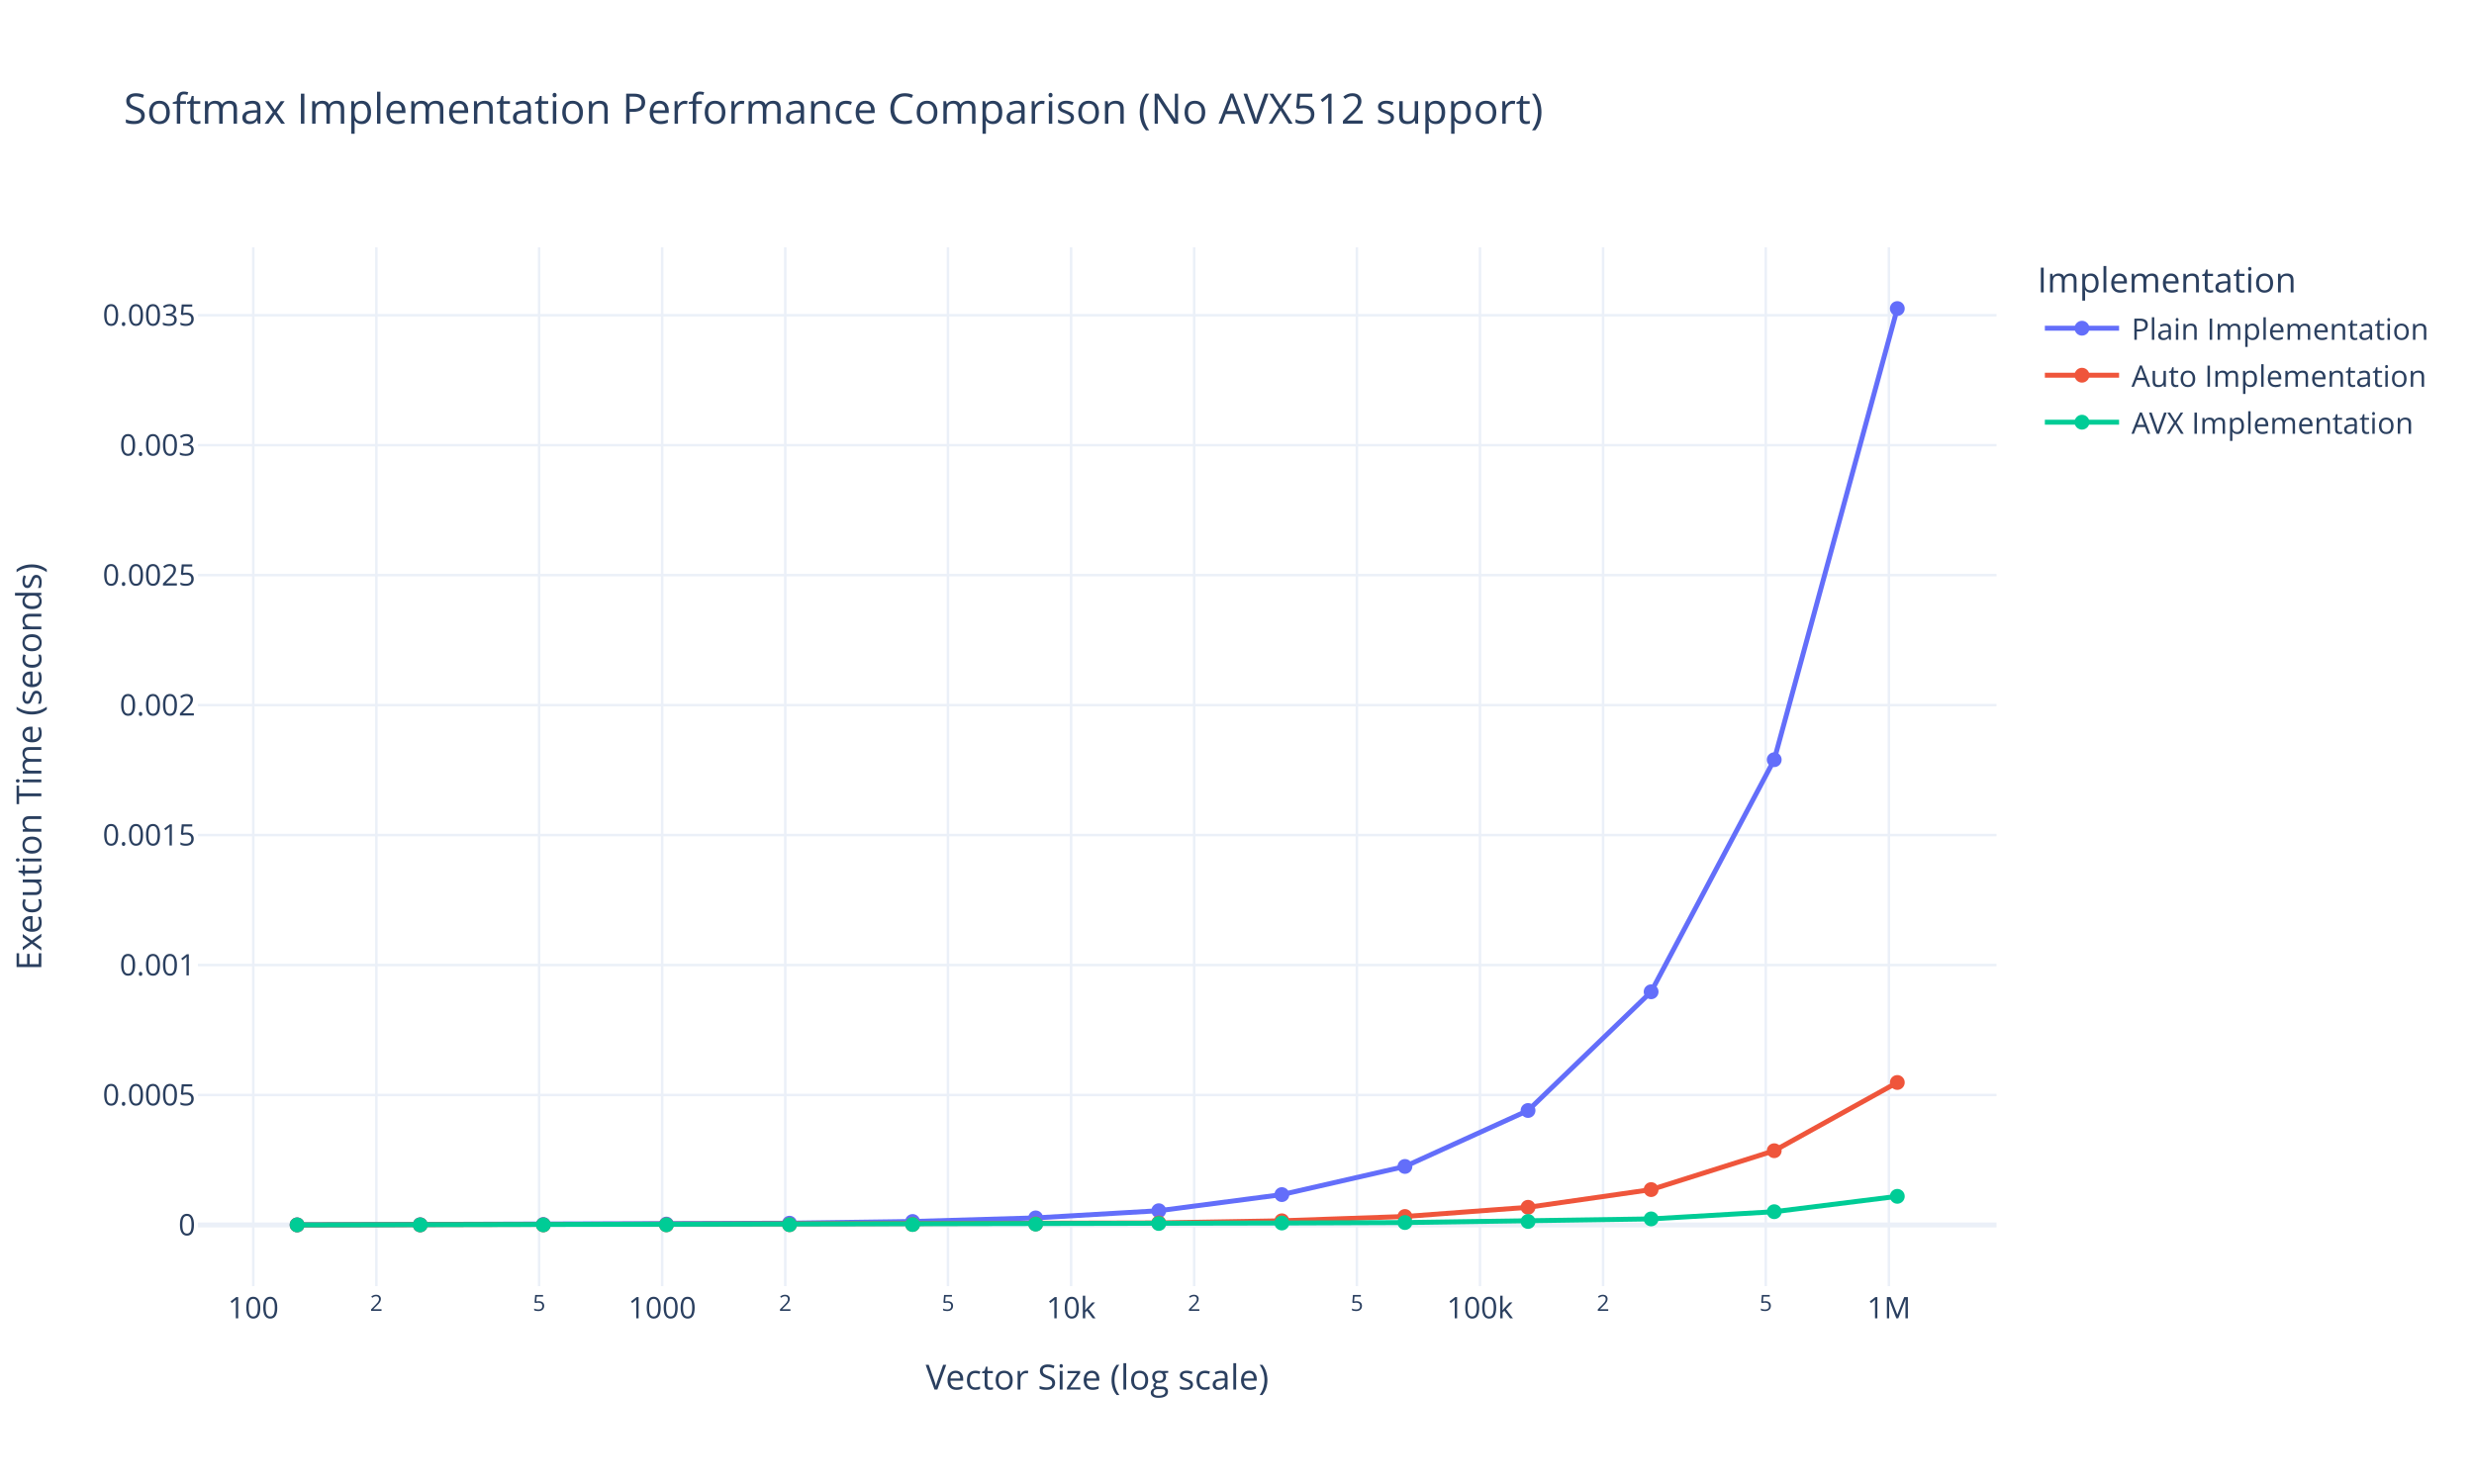
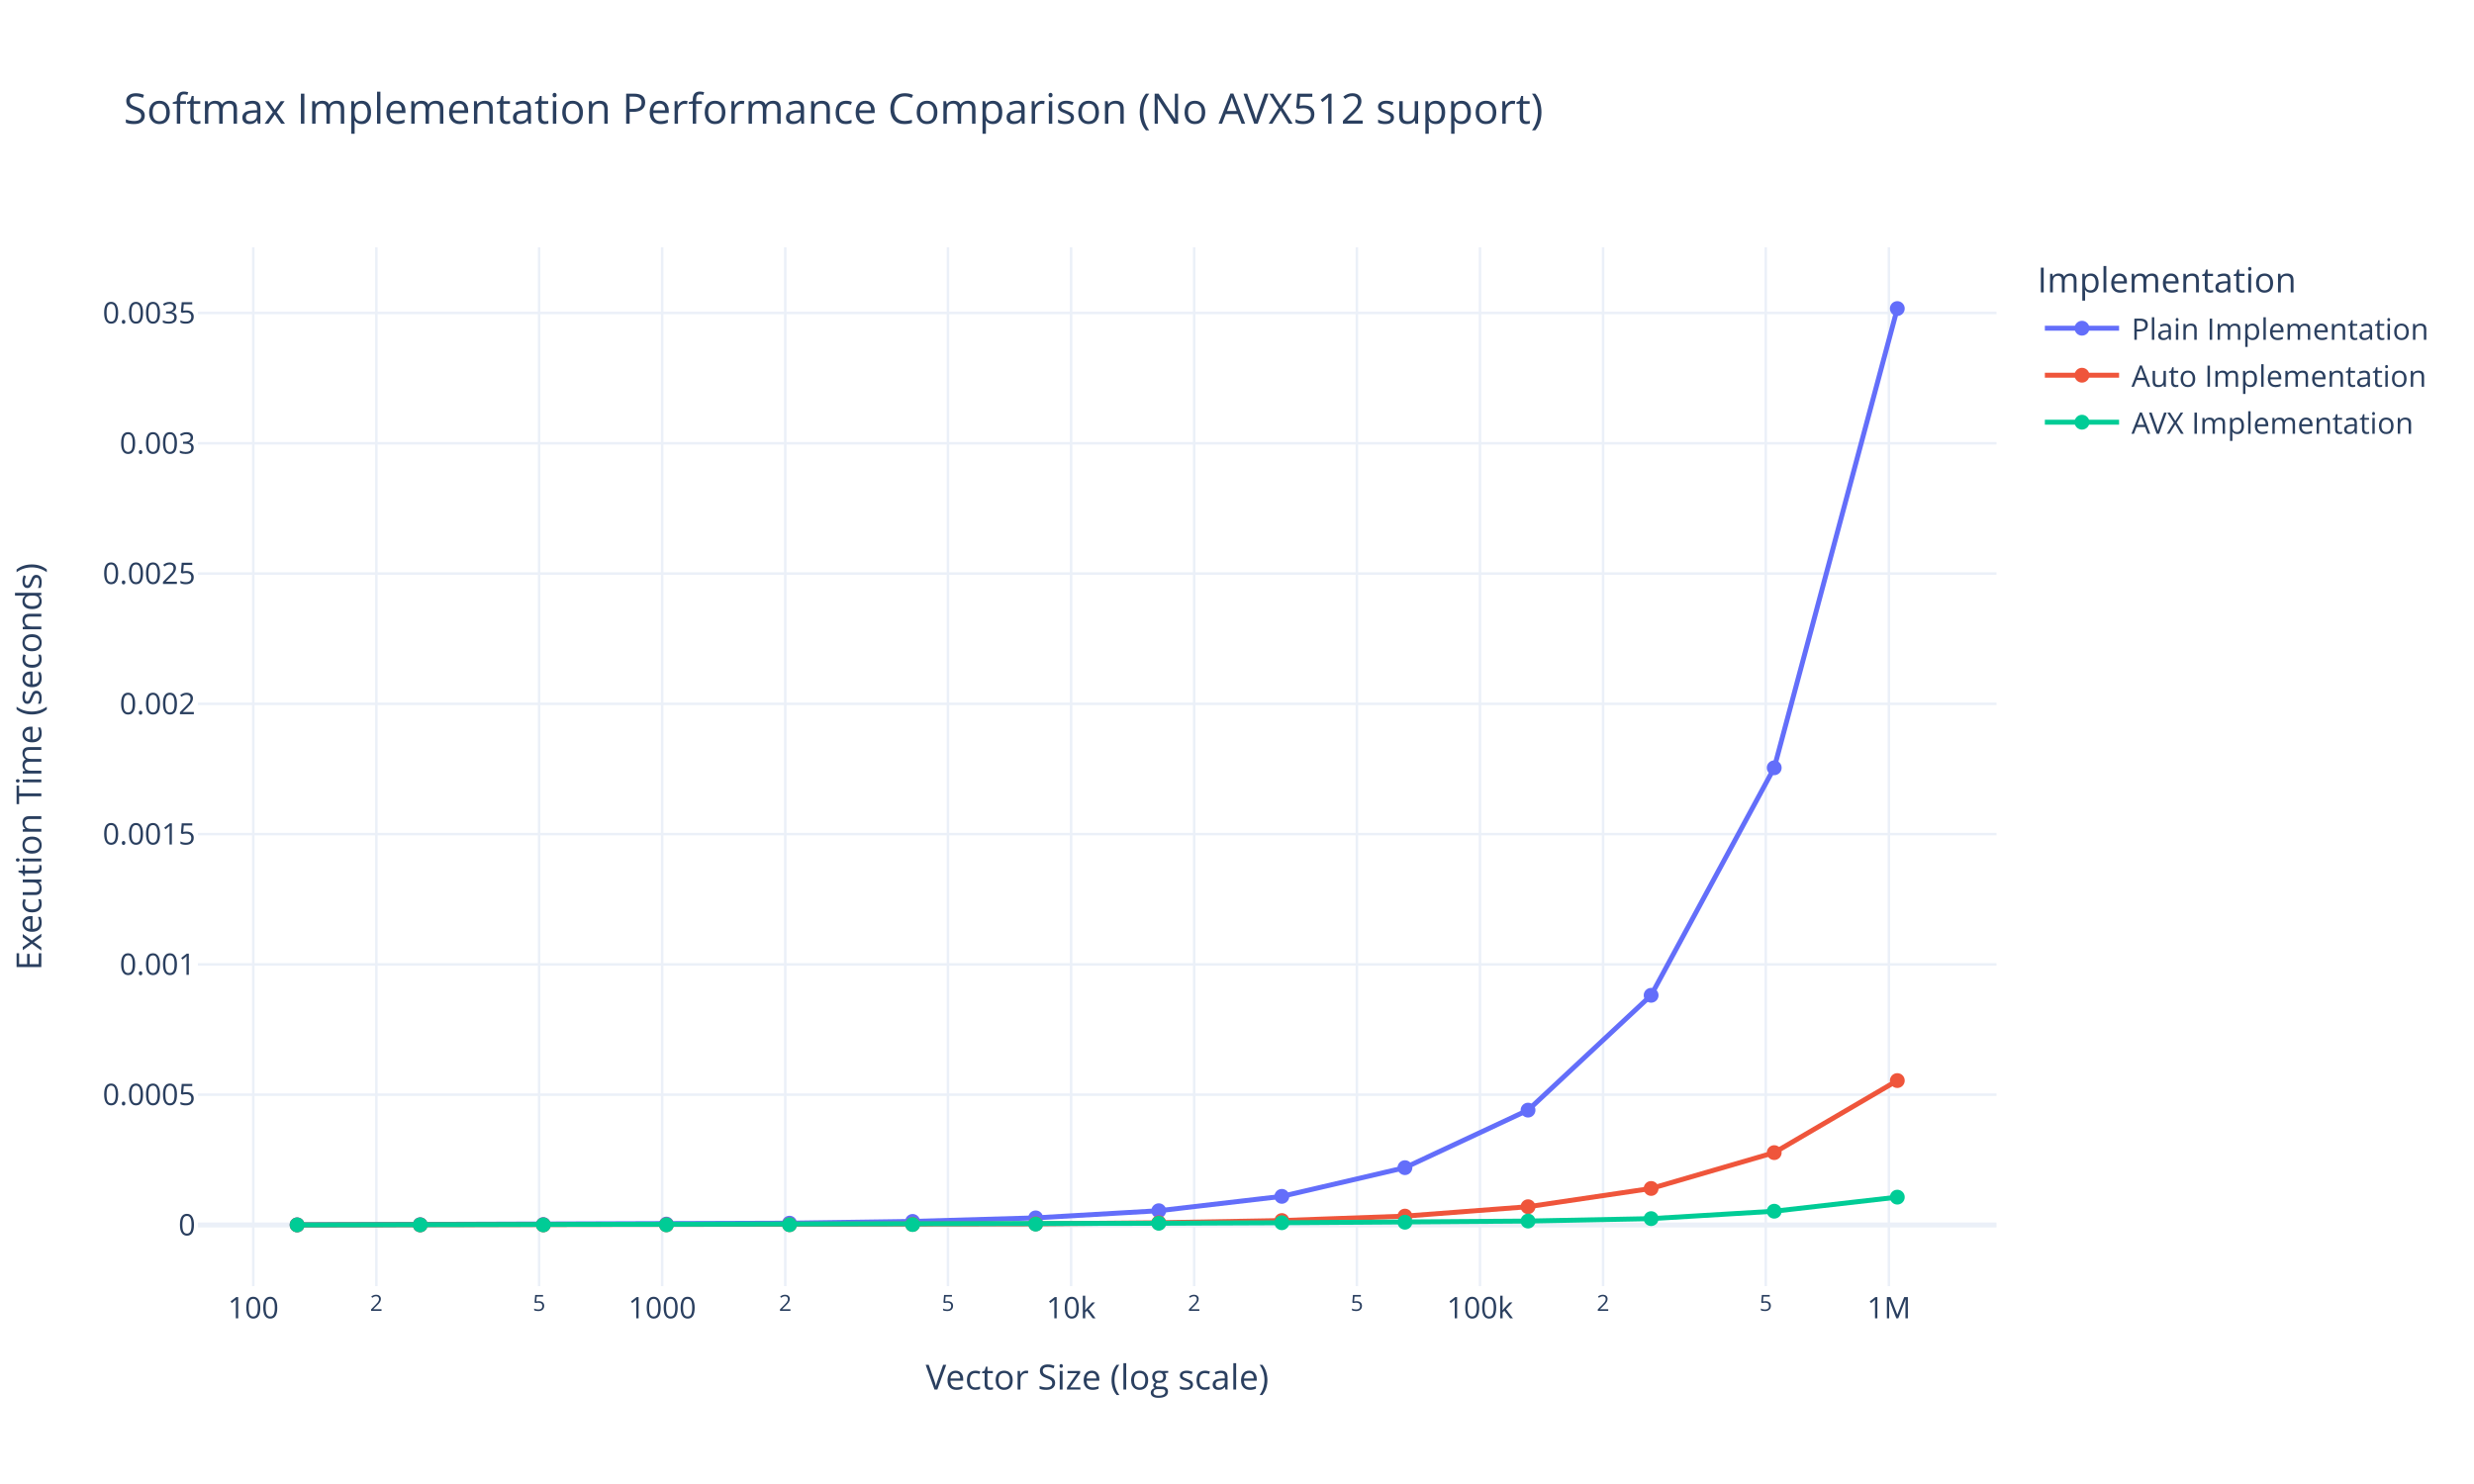
<svg xmlns="http://www.w3.org/2000/svg" class="main-svg" width="1000" height="600" style="" viewBox="0 0 1000 600">
  <rect x="0" y="0" width="1000" height="600" style="fill: rgb(255, 255, 255); fill-opacity: 1;" />
-   <defs id="defs-adaa4b">
+   <defs id="defs-6a3e20">
    <g class="clips">
-       <clipPath id="clipadaa4bxyplot" class="plotclip">
+       <clipPath id="clip6a3e20xyplot" class="plotclip">
        <rect width="727" height="420" />
      </clipPath>
-       <clipPath class="axesclip" id="clipadaa4bx">
+       <clipPath class="axesclip" id="clip6a3e20x">
        <rect x="80" y="0" width="727" height="600" />
      </clipPath>
-       <clipPath class="axesclip" id="clipadaa4by">
+       <clipPath class="axesclip" id="clip6a3e20y">
        <rect x="0" y="100" width="1000" height="420" />
      </clipPath>
-       <clipPath class="axesclip" id="clipadaa4bxy">
+       <clipPath class="axesclip" id="clip6a3e20xy">
        <rect x="80" y="100" width="727" height="420" />
      </clipPath>
    </g>
    <g class="gradients" />
    <g class="patterns" />
  </defs>
  <g class="bglayer" />
  <g class="layer-below">
    <g class="imagelayer" />
    <g class="shapelayer" />
  </g>
  <g class="cartesianlayer">
    <g class="subplot xy">
      <g class="layer-subplot">
        <g class="shapelayer" />
        <g class="imagelayer" />
      </g>
      <g class="gridlayer">
        <g class="x">
          <path class="xgrid crisp" transform="translate(102.38,0)" d="M0,100v420" style="stroke: rgb(235, 240, 248); stroke-opacity: 1; stroke-width: 1px;" />
          <path class="xgrid crisp" transform="translate(152.13,0)" d="M0,100v420" style="stroke: rgb(235, 240, 248); stroke-opacity: 1; stroke-width: 1px;" />
          <path class="xgrid crisp" transform="translate(217.91,0)" d="M0,100v420" style="stroke: rgb(235, 240, 248); stroke-opacity: 1; stroke-width: 1px;" />
          <path class="xgrid crisp" transform="translate(267.66,0)" d="M0,100v420" style="stroke: rgb(235, 240, 248); stroke-opacity: 1; stroke-width: 1px;" />
          <path class="xgrid crisp" transform="translate(317.41,0)" d="M0,100v420" style="stroke: rgb(235, 240, 248); stroke-opacity: 1; stroke-width: 1px;" />
          <path class="xgrid crisp" transform="translate(383.18,0)" d="M0,100v420" style="stroke: rgb(235, 240, 248); stroke-opacity: 1; stroke-width: 1px;" />
          <path class="xgrid crisp" transform="translate(432.94,0)" d="M0,100v420" style="stroke: rgb(235, 240, 248); stroke-opacity: 1; stroke-width: 1px;" />
          <path class="xgrid crisp" transform="translate(482.69,0)" d="M0,100v420" style="stroke: rgb(235, 240, 248); stroke-opacity: 1; stroke-width: 1px;" />
          <path class="xgrid crisp" transform="translate(548.46,0)" d="M0,100v420" style="stroke: rgb(235, 240, 248); stroke-opacity: 1; stroke-width: 1px;" />
          <path class="xgrid crisp" transform="translate(598.22,0)" d="M0,100v420" style="stroke: rgb(235, 240, 248); stroke-opacity: 1; stroke-width: 1px;" />
          <path class="xgrid crisp" transform="translate(647.97,0)" d="M0,100v420" style="stroke: rgb(235, 240, 248); stroke-opacity: 1; stroke-width: 1px;" />
          <path class="xgrid crisp" transform="translate(713.74,0)" d="M0,100v420" style="stroke: rgb(235, 240, 248); stroke-opacity: 1; stroke-width: 1px;" />
          <path class="xgrid crisp" transform="translate(763.5,0)" d="M0,100v420" style="stroke: rgb(235, 240, 248); stroke-opacity: 1; stroke-width: 1px;" />
        </g>
        <g class="y">
-           <path class="ygrid crisp" transform="translate(0,442.72)" d="M80,0h727" style="stroke: rgb(235, 240, 248); stroke-opacity: 1; stroke-width: 1px;" />
-           <path class="ygrid crisp" transform="translate(0,390.17)" d="M80,0h727" style="stroke: rgb(235, 240, 248); stroke-opacity: 1; stroke-width: 1px;" />
-           <path class="ygrid crisp" transform="translate(0,337.63)" d="M80,0h727" style="stroke: rgb(235, 240, 248); stroke-opacity: 1; stroke-width: 1px;" />
-           <path class="ygrid crisp" transform="translate(0,285.08)" d="M80,0h727" style="stroke: rgb(235, 240, 248); stroke-opacity: 1; stroke-width: 1px;" />
-           <path class="ygrid crisp" transform="translate(0,232.54)" d="M80,0h727" style="stroke: rgb(235, 240, 248); stroke-opacity: 1; stroke-width: 1px;" />
-           <path class="ygrid crisp" transform="translate(0,179.99)" d="M80,0h727" style="stroke: rgb(235, 240, 248); stroke-opacity: 1; stroke-width: 1px;" />
-           <path class="ygrid crisp" transform="translate(0,127.45)" d="M80,0h727" style="stroke: rgb(235, 240, 248); stroke-opacity: 1; stroke-width: 1px;" />
+           <path class="ygrid crisp" transform="translate(0,442.59)" d="M80,0h727" style="stroke: rgb(235, 240, 248); stroke-opacity: 1; stroke-width: 1px;" />
+           <path class="ygrid crisp" transform="translate(0,389.92)" d="M80,0h727" style="stroke: rgb(235, 240, 248); stroke-opacity: 1; stroke-width: 1px;" />
+           <path class="ygrid crisp" transform="translate(0,337.24)" d="M80,0h727" style="stroke: rgb(235, 240, 248); stroke-opacity: 1; stroke-width: 1px;" />
+           <path class="ygrid crisp" transform="translate(0,284.57)" d="M80,0h727" style="stroke: rgb(235, 240, 248); stroke-opacity: 1; stroke-width: 1px;" />
+           <path class="ygrid crisp" transform="translate(0,231.89)" d="M80,0h727" style="stroke: rgb(235, 240, 248); stroke-opacity: 1; stroke-width: 1px;" />
+           <path class="ygrid crisp" transform="translate(0,179.22)" d="M80,0h727" style="stroke: rgb(235, 240, 248); stroke-opacity: 1; stroke-width: 1px;" />
+           <path class="ygrid crisp" transform="translate(0,126.54)" d="M80,0h727" style="stroke: rgb(235, 240, 248); stroke-opacity: 1; stroke-width: 1px;" />
        </g>
      </g>
      <g class="zerolinelayer">
-         <path class="yzl zl crisp" transform="translate(0,495.26)" d="M80,0h727" style="stroke: rgb(235, 240, 248); stroke-opacity: 1; stroke-width: 2px;" />
+         <path class="yzl zl crisp" transform="translate(0,495.27)" d="M80,0h727" style="stroke: rgb(235, 240, 248); stroke-opacity: 1; stroke-width: 2px;" />
      </g>
      <path class="xlines-below" />
      <path class="ylines-below" />
      <g class="overlines-below" />
      <g class="xaxislayer-below" />
      <g class="yaxislayer-below" />
      <g class="overaxes-below" />
-       <g class="plot" transform="translate(80,100)" clip-path="url(#clipadaa4bxyplot)">
+       <g class="plot" transform="translate(80,100)" clip-path="url(#clip6a3e20xyplot)">
        <g class="scatterlayer mlayer">
-           <g class="trace scatter tracecc4572" style="stroke-miterlimit: 2; opacity: 1;">
+           <g class="trace scatter trace85ef72" style="stroke-miterlimit: 2; opacity: 1;">
            <g class="fills" />
            <g class="errorbars" />
            <g class="lines">
-               <path class="js-line" d="M40.1,395.21L239.12,394.55L288.87,393.86L338.62,392.41L388.38,389.51L438.13,382.99L487.88,371.61L537.64,348.99L587.39,300.99L637.15,207.16L686.9,24.75" style="vector-effect: non-scaling-stroke; fill: none; stroke: rgb(99, 110, 250); stroke-opacity: 1; stroke-width: 2px; opacity: 1;" />
+               <path class="js-line" d="M40.1,395.2L239.12,394.54L288.87,393.83L338.62,392.4L388.38,389.51L438.13,383.7L487.88,372.1L537.64,348.84L587.39,302.41L637.15,210.43L686.9,24.75" style="vector-effect: non-scaling-stroke; fill: none; stroke: rgb(99, 110, 250); stroke-opacity: 1; stroke-width: 2px; opacity: 1;" />
            </g>
            <g class="points">
-               <path class="point" transform="translate(40.1,395.21)" d="M3,0A3,3 0 1,1 0,-3A3,3 0 0,1 3,0Z" style="opacity: 1; stroke-width: 0px; fill: rgb(99, 110, 250); fill-opacity: 1;" />
-               <path class="point" transform="translate(89.85,395.17)" d="M3,0A3,3 0 1,1 0,-3A3,3 0 0,1 3,0Z" style="opacity: 1; stroke-width: 0px; fill: rgb(99, 110, 250); fill-opacity: 1;" />
-               <path class="point" transform="translate(139.61,395.08)" d="M3,0A3,3 0 1,1 0,-3A3,3 0 0,1 3,0Z" style="opacity: 1; stroke-width: 0px; fill: rgb(99, 110, 250); fill-opacity: 1;" />
+               <path class="point" transform="translate(40.1,395.2)" d="M3,0A3,3 0 1,1 0,-3A3,3 0 0,1 3,0Z" style="opacity: 1; stroke-width: 0px; fill: rgb(99, 110, 250); fill-opacity: 1;" />
+               <path class="point" transform="translate(89.85,395.15)" d="M3,0A3,3 0 1,1 0,-3A3,3 0 0,1 3,0Z" style="opacity: 1; stroke-width: 0px; fill: rgb(99, 110, 250); fill-opacity: 1;" />
+               <path class="point" transform="translate(139.61,395.09)" d="M3,0A3,3 0 1,1 0,-3A3,3 0 0,1 3,0Z" style="opacity: 1; stroke-width: 0px; fill: rgb(99, 110, 250); fill-opacity: 1;" />
              <path class="point" transform="translate(189.36,394.91)" d="M3,0A3,3 0 1,1 0,-3A3,3 0 0,1 3,0Z" style="opacity: 1; stroke-width: 0px; fill: rgb(99, 110, 250); fill-opacity: 1;" />
-               <path class="point" transform="translate(239.12,394.55)" d="M3,0A3,3 0 1,1 0,-3A3,3 0 0,1 3,0Z" style="opacity: 1; stroke-width: 0px; fill: rgb(99, 110, 250); fill-opacity: 1;" />
-               <path class="point" transform="translate(288.87,393.86)" d="M3,0A3,3 0 1,1 0,-3A3,3 0 0,1 3,0Z" style="opacity: 1; stroke-width: 0px; fill: rgb(99, 110, 250); fill-opacity: 1;" />
-               <path class="point" transform="translate(338.62,392.41)" d="M3,0A3,3 0 1,1 0,-3A3,3 0 0,1 3,0Z" style="opacity: 1; stroke-width: 0px; fill: rgb(99, 110, 250); fill-opacity: 1;" />
+               <path class="point" transform="translate(239.12,394.54)" d="M3,0A3,3 0 1,1 0,-3A3,3 0 0,1 3,0Z" style="opacity: 1; stroke-width: 0px; fill: rgb(99, 110, 250); fill-opacity: 1;" />
+               <path class="point" transform="translate(288.87,393.83)" d="M3,0A3,3 0 1,1 0,-3A3,3 0 0,1 3,0Z" style="opacity: 1; stroke-width: 0px; fill: rgb(99, 110, 250); fill-opacity: 1;" />
+               <path class="point" transform="translate(338.62,392.4)" d="M3,0A3,3 0 1,1 0,-3A3,3 0 0,1 3,0Z" style="opacity: 1; stroke-width: 0px; fill: rgb(99, 110, 250); fill-opacity: 1;" />
              <path class="point" transform="translate(388.38,389.51)" d="M3,0A3,3 0 1,1 0,-3A3,3 0 0,1 3,0Z" style="opacity: 1; stroke-width: 0px; fill: rgb(99, 110, 250); fill-opacity: 1;" />
-               <path class="point" transform="translate(438.13,382.99)" d="M3,0A3,3 0 1,1 0,-3A3,3 0 0,1 3,0Z" style="opacity: 1; stroke-width: 0px; fill: rgb(99, 110, 250); fill-opacity: 1;" />
-               <path class="point" transform="translate(487.88,371.61)" d="M3,0A3,3 0 1,1 0,-3A3,3 0 0,1 3,0Z" style="opacity: 1; stroke-width: 0px; fill: rgb(99, 110, 250); fill-opacity: 1;" />
-               <path class="point" transform="translate(537.64,348.99)" d="M3,0A3,3 0 1,1 0,-3A3,3 0 0,1 3,0Z" style="opacity: 1; stroke-width: 0px; fill: rgb(99, 110, 250); fill-opacity: 1;" />
-               <path class="point" transform="translate(587.39,300.99)" d="M3,0A3,3 0 1,1 0,-3A3,3 0 0,1 3,0Z" style="opacity: 1; stroke-width: 0px; fill: rgb(99, 110, 250); fill-opacity: 1;" />
-               <path class="point" transform="translate(637.15,207.16)" d="M3,0A3,3 0 1,1 0,-3A3,3 0 0,1 3,0Z" style="opacity: 1; stroke-width: 0px; fill: rgb(99, 110, 250); fill-opacity: 1;" />
+               <path class="point" transform="translate(438.13,383.7)" d="M3,0A3,3 0 1,1 0,-3A3,3 0 0,1 3,0Z" style="opacity: 1; stroke-width: 0px; fill: rgb(99, 110, 250); fill-opacity: 1;" />
+               <path class="point" transform="translate(487.88,372.1)" d="M3,0A3,3 0 1,1 0,-3A3,3 0 0,1 3,0Z" style="opacity: 1; stroke-width: 0px; fill: rgb(99, 110, 250); fill-opacity: 1;" />
+               <path class="point" transform="translate(537.64,348.84)" d="M3,0A3,3 0 1,1 0,-3A3,3 0 0,1 3,0Z" style="opacity: 1; stroke-width: 0px; fill: rgb(99, 110, 250); fill-opacity: 1;" />
+               <path class="point" transform="translate(587.39,302.41)" d="M3,0A3,3 0 1,1 0,-3A3,3 0 0,1 3,0Z" style="opacity: 1; stroke-width: 0px; fill: rgb(99, 110, 250); fill-opacity: 1;" />
+               <path class="point" transform="translate(637.15,210.43)" d="M3,0A3,3 0 1,1 0,-3A3,3 0 0,1 3,0Z" style="opacity: 1; stroke-width: 0px; fill: rgb(99, 110, 250); fill-opacity: 1;" />
              <path class="point" transform="translate(686.9,24.75)" d="M3,0A3,3 0 1,1 0,-3A3,3 0 0,1 3,0Z" style="opacity: 1; stroke-width: 0px; fill: rgb(99, 110, 250); fill-opacity: 1;" />
            </g>
            <g class="text" />
          </g>
-           <g class="trace scatter trace8e1189" style="stroke-miterlimit: 2; opacity: 1;">
+           <g class="trace scatter trace08c585" style="stroke-miterlimit: 2; opacity: 1;">
            <g class="fills" />
            <g class="errorbars" />
            <g class="lines">
-               <path class="js-line" d="M40.1,395.25L388.38,394.44L438.13,393.58L487.88,391.84L537.64,388.12L587.39,380.97L637.15,365.25L686.9,337.66" style="vector-effect: non-scaling-stroke; fill: none; stroke: rgb(239, 85, 59); stroke-opacity: 1; stroke-width: 2px; opacity: 1;" />
+               <path class="js-line" d="M40.1,395.25L338.62,394.82L388.38,394.37L438.13,393.48L487.88,391.69L537.64,387.89L587.39,380.51L637.15,366.02L686.9,336.89" style="vector-effect: non-scaling-stroke; fill: none; stroke: rgb(239, 85, 59); stroke-opacity: 1; stroke-width: 2px; opacity: 1;" />
            </g>
            <g class="points">
              <path class="point" transform="translate(40.1,395.25)" d="M3,0A3,3 0 1,1 0,-3A3,3 0 0,1 3,0Z" style="opacity: 1; stroke-width: 0px; fill: rgb(239, 85, 59); fill-opacity: 1;" />
              <path class="point" transform="translate(89.85,395.24)" d="M3,0A3,3 0 1,1 0,-3A3,3 0 0,1 3,0Z" style="opacity: 1; stroke-width: 0px; fill: rgb(239, 85, 59); fill-opacity: 1;" />
              <path class="point" transform="translate(139.61,395.23)" d="M3,0A3,3 0 1,1 0,-3A3,3 0 0,1 3,0Z" style="opacity: 1; stroke-width: 0px; fill: rgb(239, 85, 59); fill-opacity: 1;" />
              <path class="point" transform="translate(189.36,395.2)" d="M3,0A3,3 0 1,1 0,-3A3,3 0 0,1 3,0Z" style="opacity: 1; stroke-width: 0px; fill: rgb(239, 85, 59); fill-opacity: 1;" />
              <path class="point" transform="translate(239.12,395.15)" d="M3,0A3,3 0 1,1 0,-3A3,3 0 0,1 3,0Z" style="opacity: 1; stroke-width: 0px; fill: rgb(239, 85, 59); fill-opacity: 1;" />
-               <path class="point" transform="translate(288.87,395.05)" d="M3,0A3,3 0 1,1 0,-3A3,3 0 0,1 3,0Z" style="opacity: 1; stroke-width: 0px; fill: rgb(239, 85, 59); fill-opacity: 1;" />
-               <path class="point" transform="translate(338.62,394.84)" d="M3,0A3,3 0 1,1 0,-3A3,3 0 0,1 3,0Z" style="opacity: 1; stroke-width: 0px; fill: rgb(239, 85, 59); fill-opacity: 1;" />
-               <path class="point" transform="translate(388.38,394.44)" d="M3,0A3,3 0 1,1 0,-3A3,3 0 0,1 3,0Z" style="opacity: 1; stroke-width: 0px; fill: rgb(239, 85, 59); fill-opacity: 1;" />
-               <path class="point" transform="translate(438.13,393.58)" d="M3,0A3,3 0 1,1 0,-3A3,3 0 0,1 3,0Z" style="opacity: 1; stroke-width: 0px; fill: rgb(239, 85, 59); fill-opacity: 1;" />
-               <path class="point" transform="translate(487.88,391.84)" d="M3,0A3,3 0 1,1 0,-3A3,3 0 0,1 3,0Z" style="opacity: 1; stroke-width: 0px; fill: rgb(239, 85, 59); fill-opacity: 1;" />
-               <path class="point" transform="translate(537.64,388.12)" d="M3,0A3,3 0 1,1 0,-3A3,3 0 0,1 3,0Z" style="opacity: 1; stroke-width: 0px; fill: rgb(239, 85, 59); fill-opacity: 1;" />
-               <path class="point" transform="translate(587.39,380.97)" d="M3,0A3,3 0 1,1 0,-3A3,3 0 0,1 3,0Z" style="opacity: 1; stroke-width: 0px; fill: rgb(239, 85, 59); fill-opacity: 1;" />
-               <path class="point" transform="translate(637.15,365.25)" d="M3,0A3,3 0 1,1 0,-3A3,3 0 0,1 3,0Z" style="opacity: 1; stroke-width: 0px; fill: rgb(239, 85, 59); fill-opacity: 1;" />
-               <path class="point" transform="translate(686.9,337.66)" d="M3,0A3,3 0 1,1 0,-3A3,3 0 0,1 3,0Z" style="opacity: 1; stroke-width: 0px; fill: rgb(239, 85, 59); fill-opacity: 1;" />
+               <path class="point" transform="translate(288.87,395.04)" d="M3,0A3,3 0 1,1 0,-3A3,3 0 0,1 3,0Z" style="opacity: 1; stroke-width: 0px; fill: rgb(239, 85, 59); fill-opacity: 1;" />
+               <path class="point" transform="translate(338.62,394.82)" d="M3,0A3,3 0 1,1 0,-3A3,3 0 0,1 3,0Z" style="opacity: 1; stroke-width: 0px; fill: rgb(239, 85, 59); fill-opacity: 1;" />
+               <path class="point" transform="translate(388.38,394.37)" d="M3,0A3,3 0 1,1 0,-3A3,3 0 0,1 3,0Z" style="opacity: 1; stroke-width: 0px; fill: rgb(239, 85, 59); fill-opacity: 1;" />
+               <path class="point" transform="translate(438.13,393.48)" d="M3,0A3,3 0 1,1 0,-3A3,3 0 0,1 3,0Z" style="opacity: 1; stroke-width: 0px; fill: rgb(239, 85, 59); fill-opacity: 1;" />
+               <path class="point" transform="translate(487.88,391.69)" d="M3,0A3,3 0 1,1 0,-3A3,3 0 0,1 3,0Z" style="opacity: 1; stroke-width: 0px; fill: rgb(239, 85, 59); fill-opacity: 1;" />
+               <path class="point" transform="translate(537.64,387.89)" d="M3,0A3,3 0 1,1 0,-3A3,3 0 0,1 3,0Z" style="opacity: 1; stroke-width: 0px; fill: rgb(239, 85, 59); fill-opacity: 1;" />
+               <path class="point" transform="translate(587.39,380.51)" d="M3,0A3,3 0 1,1 0,-3A3,3 0 0,1 3,0Z" style="opacity: 1; stroke-width: 0px; fill: rgb(239, 85, 59); fill-opacity: 1;" />
+               <path class="point" transform="translate(637.15,366.02)" d="M3,0A3,3 0 1,1 0,-3A3,3 0 0,1 3,0Z" style="opacity: 1; stroke-width: 0px; fill: rgb(239, 85, 59); fill-opacity: 1;" />
+               <path class="point" transform="translate(686.9,336.89)" d="M3,0A3,3 0 1,1 0,-3A3,3 0 0,1 3,0Z" style="opacity: 1; stroke-width: 0px; fill: rgb(239, 85, 59); fill-opacity: 1;" />
            </g>
            <g class="text" />
          </g>
-           <g class="trace scatter tracee5dfed" style="stroke-miterlimit: 2; opacity: 1;">
+           <g class="trace scatter trace45fcbb" style="stroke-miterlimit: 2; opacity: 1;">
            <g class="fills" />
            <g class="errorbars" />
            <g class="lines">
-               <path class="js-line" d="M40.1,395.25L438.13,394.48L487.88,394.29L587.39,392.82L637.15,389.91L686.9,383.69" style="vector-effect: non-scaling-stroke; fill: none; stroke: rgb(0, 204, 150); stroke-opacity: 1; stroke-width: 2px; opacity: 1;" />
+               <path class="js-line" d="M40.1,395.25L388.38,394.58L438.13,394.37L537.64,393.69L587.39,392.71L637.15,389.71L686.9,384.02" style="vector-effect: non-scaling-stroke; fill: none; stroke: rgb(0, 204, 150); stroke-opacity: 1; stroke-width: 2px; opacity: 1;" />
            </g>
            <g class="points">
              <path class="point" transform="translate(40.1,395.25)" d="M3,0A3,3 0 1,1 0,-3A3,3 0 0,1 3,0Z" style="opacity: 1; stroke-width: 0px; fill: rgb(0, 204, 150); fill-opacity: 1;" />
              <path class="point" transform="translate(89.85,395.24)" d="M3,0A3,3 0 1,1 0,-3A3,3 0 0,1 3,0Z" style="opacity: 1; stroke-width: 0px; fill: rgb(0, 204, 150); fill-opacity: 1;" />
-               <path class="point" transform="translate(139.61,395.23)" d="M3,0A3,3 0 1,1 0,-3A3,3 0 0,1 3,0Z" style="opacity: 1; stroke-width: 0px; fill: rgb(0, 204, 150); fill-opacity: 1;" />
-               <path class="point" transform="translate(189.36,395.21)" d="M3,0A3,3 0 1,1 0,-3A3,3 0 0,1 3,0Z" style="opacity: 1; stroke-width: 0px; fill: rgb(0, 204, 150); fill-opacity: 1;" />
-               <path class="point" transform="translate(239.12,395.17)" d="M3,0A3,3 0 1,1 0,-3A3,3 0 0,1 3,0Z" style="opacity: 1; stroke-width: 0px; fill: rgb(0, 204, 150); fill-opacity: 1;" />
-               <path class="point" transform="translate(288.87,395.09)" d="M3,0A3,3 0 1,1 0,-3A3,3 0 0,1 3,0Z" style="opacity: 1; stroke-width: 0px; fill: rgb(0, 204, 150); fill-opacity: 1;" />
+               <path class="point" transform="translate(139.61,395.24)" d="M3,0A3,3 0 1,1 0,-3A3,3 0 0,1 3,0Z" style="opacity: 1; stroke-width: 0px; fill: rgb(0, 204, 150); fill-opacity: 1;" />
+               <path class="point" transform="translate(189.36,395.22)" d="M3,0A3,3 0 1,1 0,-3A3,3 0 0,1 3,0Z" style="opacity: 1; stroke-width: 0px; fill: rgb(0, 204, 150); fill-opacity: 1;" />
+               <path class="point" transform="translate(239.12,395.18)" d="M3,0A3,3 0 1,1 0,-3A3,3 0 0,1 3,0Z" style="opacity: 1; stroke-width: 0px; fill: rgb(0, 204, 150); fill-opacity: 1;" />
+               <path class="point" transform="translate(288.87,395.1)" d="M3,0A3,3 0 1,1 0,-3A3,3 0 0,1 3,0Z" style="opacity: 1; stroke-width: 0px; fill: rgb(0, 204, 150); fill-opacity: 1;" />
              <path class="point" transform="translate(338.62,394.93)" d="M3,0A3,3 0 1,1 0,-3A3,3 0 0,1 3,0Z" style="opacity: 1; stroke-width: 0px; fill: rgb(0, 204, 150); fill-opacity: 1;" />
-               <path class="point" transform="translate(388.38,394.67)" d="M3,0A3,3 0 1,1 0,-3A3,3 0 0,1 3,0Z" style="opacity: 1; stroke-width: 0px; fill: rgb(0, 204, 150); fill-opacity: 1;" />
-               <path class="point" transform="translate(438.13,394.48)" d="M3,0A3,3 0 1,1 0,-3A3,3 0 0,1 3,0Z" style="opacity: 1; stroke-width: 0px; fill: rgb(0, 204, 150); fill-opacity: 1;" />
-               <path class="point" transform="translate(487.88,394.29)" d="M3,0A3,3 0 1,1 0,-3A3,3 0 0,1 3,0Z" style="opacity: 1; stroke-width: 0px; fill: rgb(0, 204, 150); fill-opacity: 1;" />
-               <path class="point" transform="translate(537.64,393.86)" d="M3,0A3,3 0 1,1 0,-3A3,3 0 0,1 3,0Z" style="opacity: 1; stroke-width: 0px; fill: rgb(0, 204, 150); fill-opacity: 1;" />
-               <path class="point" transform="translate(587.39,392.82)" d="M3,0A3,3 0 1,1 0,-3A3,3 0 0,1 3,0Z" style="opacity: 1; stroke-width: 0px; fill: rgb(0, 204, 150); fill-opacity: 1;" />
-               <path class="point" transform="translate(637.15,389.91)" d="M3,0A3,3 0 1,1 0,-3A3,3 0 0,1 3,0Z" style="opacity: 1; stroke-width: 0px; fill: rgb(0, 204, 150); fill-opacity: 1;" />
-               <path class="point" transform="translate(686.9,383.69)" d="M3,0A3,3 0 1,1 0,-3A3,3 0 0,1 3,0Z" style="opacity: 1; stroke-width: 0px; fill: rgb(0, 204, 150); fill-opacity: 1;" />
+               <path class="point" transform="translate(388.38,394.58)" d="M3,0A3,3 0 1,1 0,-3A3,3 0 0,1 3,0Z" style="opacity: 1; stroke-width: 0px; fill: rgb(0, 204, 150); fill-opacity: 1;" />
+               <path class="point" transform="translate(438.13,394.37)" d="M3,0A3,3 0 1,1 0,-3A3,3 0 0,1 3,0Z" style="opacity: 1; stroke-width: 0px; fill: rgb(0, 204, 150); fill-opacity: 1;" />
+               <path class="point" transform="translate(487.88,394.16)" d="M3,0A3,3 0 1,1 0,-3A3,3 0 0,1 3,0Z" style="opacity: 1; stroke-width: 0px; fill: rgb(0, 204, 150); fill-opacity: 1;" />
+               <path class="point" transform="translate(537.64,393.69)" d="M3,0A3,3 0 1,1 0,-3A3,3 0 0,1 3,0Z" style="opacity: 1; stroke-width: 0px; fill: rgb(0, 204, 150); fill-opacity: 1;" />
+               <path class="point" transform="translate(587.39,392.71)" d="M3,0A3,3 0 1,1 0,-3A3,3 0 0,1 3,0Z" style="opacity: 1; stroke-width: 0px; fill: rgb(0, 204, 150); fill-opacity: 1;" />
+               <path class="point" transform="translate(637.15,389.71)" d="M3,0A3,3 0 1,1 0,-3A3,3 0 0,1 3,0Z" style="opacity: 1; stroke-width: 0px; fill: rgb(0, 204, 150); fill-opacity: 1;" />
+               <path class="point" transform="translate(686.9,384.02)" d="M3,0A3,3 0 1,1 0,-3A3,3 0 0,1 3,0Z" style="opacity: 1; stroke-width: 0px; fill: rgb(0, 204, 150); fill-opacity: 1;" />
            </g>
            <g class="text" />
          </g>
        </g>
      </g>
      <g class="overplot" />
      <path class="xlines-above crisp" d="M0,0" style="fill: none;" />
      <path class="ylines-above crisp" d="M0,0" style="fill: none;" />
      <g class="overlines-above" />
      <g class="xaxislayer-above">
        <g class="xtick">
          <text text-anchor="middle" x="0" y="533" transform="translate(102.38,0)" style="font-family: 'Open Sans', verdana, arial, sans-serif; font-size: 12px; fill: rgb(42, 63, 95); fill-opacity: 1; white-space: pre; opacity: 1;">100</text>
        </g>
        <g class="xtick">
          <text text-anchor="middle" x="0" y="530" style="font-family: 'Open Sans', verdana, arial, sans-serif; font-size: 9px; fill: rgb(42, 63, 95); fill-opacity: 1; white-space: pre; opacity: 1;" transform="translate(152.13,0)">2</text>
        </g>
        <g class="xtick">
          <text text-anchor="middle" x="0" y="530" style="font-family: 'Open Sans', verdana, arial, sans-serif; font-size: 9px; fill: rgb(42, 63, 95); fill-opacity: 1; white-space: pre; opacity: 1;" transform="translate(217.91,0)">5</text>
        </g>
        <g class="xtick">
          <text text-anchor="middle" x="0" y="533" style="font-family: 'Open Sans', verdana, arial, sans-serif; font-size: 12px; fill: rgb(42, 63, 95); fill-opacity: 1; white-space: pre; opacity: 1;" transform="translate(267.66,0)">1000</text>
        </g>
        <g class="xtick">
          <text text-anchor="middle" x="0" y="530" style="font-family: 'Open Sans', verdana, arial, sans-serif; font-size: 9px; fill: rgb(42, 63, 95); fill-opacity: 1; white-space: pre; opacity: 1;" transform="translate(317.41,0)">2</text>
        </g>
        <g class="xtick">
          <text text-anchor="middle" x="0" y="530" style="font-family: 'Open Sans', verdana, arial, sans-serif; font-size: 9px; fill: rgb(42, 63, 95); fill-opacity: 1; white-space: pre; opacity: 1;" transform="translate(383.18,0)">5</text>
        </g>
        <g class="xtick">
          <text text-anchor="middle" x="0" y="533" style="font-family: 'Open Sans', verdana, arial, sans-serif; font-size: 12px; fill: rgb(42, 63, 95); fill-opacity: 1; white-space: pre; opacity: 1;" transform="translate(432.94,0)">10k</text>
        </g>
        <g class="xtick">
          <text text-anchor="middle" x="0" y="530" style="font-family: 'Open Sans', verdana, arial, sans-serif; font-size: 9px; fill: rgb(42, 63, 95); fill-opacity: 1; white-space: pre; opacity: 1;" transform="translate(482.69,0)">2</text>
        </g>
        <g class="xtick">
          <text text-anchor="middle" x="0" y="530" style="font-family: 'Open Sans', verdana, arial, sans-serif; font-size: 9px; fill: rgb(42, 63, 95); fill-opacity: 1; white-space: pre; opacity: 1;" transform="translate(548.46,0)">5</text>
        </g>
        <g class="xtick">
          <text text-anchor="middle" x="0" y="533" style="font-family: 'Open Sans', verdana, arial, sans-serif; font-size: 12px; fill: rgb(42, 63, 95); fill-opacity: 1; white-space: pre; opacity: 1;" transform="translate(598.22,0)">100k</text>
        </g>
        <g class="xtick">
          <text text-anchor="middle" x="0" y="530" style="font-family: 'Open Sans', verdana, arial, sans-serif; font-size: 9px; fill: rgb(42, 63, 95); fill-opacity: 1; white-space: pre; opacity: 1;" transform="translate(647.97,0)">2</text>
        </g>
        <g class="xtick">
          <text text-anchor="middle" x="0" y="530" style="font-family: 'Open Sans', verdana, arial, sans-serif; font-size: 9px; fill: rgb(42, 63, 95); fill-opacity: 1; white-space: pre; opacity: 1;" transform="translate(713.74,0)">5</text>
        </g>
        <g class="xtick">
          <text text-anchor="middle" x="0" y="533" style="font-family: 'Open Sans', verdana, arial, sans-serif; font-size: 12px; fill: rgb(42, 63, 95); fill-opacity: 1; white-space: pre; opacity: 1;" transform="translate(763.5,0)">1M</text>
        </g>
      </g>
      <g class="yaxislayer-above">
        <g class="ytick">
-           <text text-anchor="end" x="79" y="4.2" transform="translate(0,495.26)" style="font-family: 'Open Sans', verdana, arial, sans-serif; font-size: 12px; fill: rgb(42, 63, 95); fill-opacity: 1; white-space: pre; opacity: 1;">0</text>
-         </g>
-         <g class="ytick">
-           <text text-anchor="end" x="79" y="4.2" style="font-family: 'Open Sans', verdana, arial, sans-serif; font-size: 12px; fill: rgb(42, 63, 95); fill-opacity: 1; white-space: pre; opacity: 1;" transform="translate(0,442.72)">0.0005</text>
-         </g>
-         <g class="ytick">
-           <text text-anchor="end" x="79" y="4.2" style="font-family: 'Open Sans', verdana, arial, sans-serif; font-size: 12px; fill: rgb(42, 63, 95); fill-opacity: 1; white-space: pre; opacity: 1;" transform="translate(0,390.17)">0.001</text>
-         </g>
-         <g class="ytick">
-           <text text-anchor="end" x="79" y="4.2" style="font-family: 'Open Sans', verdana, arial, sans-serif; font-size: 12px; fill: rgb(42, 63, 95); fill-opacity: 1; white-space: pre; opacity: 1;" transform="translate(0,337.63)">0.0015</text>
-         </g>
-         <g class="ytick">
-           <text text-anchor="end" x="79" y="4.2" style="font-family: 'Open Sans', verdana, arial, sans-serif; font-size: 12px; fill: rgb(42, 63, 95); fill-opacity: 1; white-space: pre; opacity: 1;" transform="translate(0,285.08)">0.002</text>
-         </g>
-         <g class="ytick">
-           <text text-anchor="end" x="79" y="4.2" style="font-family: 'Open Sans', verdana, arial, sans-serif; font-size: 12px; fill: rgb(42, 63, 95); fill-opacity: 1; white-space: pre; opacity: 1;" transform="translate(0,232.54)">0.0025</text>
-         </g>
-         <g class="ytick">
-           <text text-anchor="end" x="79" y="4.2" style="font-family: 'Open Sans', verdana, arial, sans-serif; font-size: 12px; fill: rgb(42, 63, 95); fill-opacity: 1; white-space: pre; opacity: 1;" transform="translate(0,179.99)">0.003</text>
-         </g>
-         <g class="ytick">
-           <text text-anchor="end" x="79" y="4.2" style="font-family: 'Open Sans', verdana, arial, sans-serif; font-size: 12px; fill: rgb(42, 63, 95); fill-opacity: 1; white-space: pre; opacity: 1;" transform="translate(0,127.45)">0.0035</text>
+           <text text-anchor="end" x="79" y="4.2" transform="translate(0,495.27)" style="font-family: 'Open Sans', verdana, arial, sans-serif; font-size: 12px; fill: rgb(42, 63, 95); fill-opacity: 1; white-space: pre; opacity: 1;">0</text>
+         </g>
+         <g class="ytick">
+           <text text-anchor="end" x="79" y="4.2" style="font-family: 'Open Sans', verdana, arial, sans-serif; font-size: 12px; fill: rgb(42, 63, 95); fill-opacity: 1; white-space: pre; opacity: 1;" transform="translate(0,442.59)">0.0005</text>
+         </g>
+         <g class="ytick">
+           <text text-anchor="end" x="79" y="4.2" style="font-family: 'Open Sans', verdana, arial, sans-serif; font-size: 12px; fill: rgb(42, 63, 95); fill-opacity: 1; white-space: pre; opacity: 1;" transform="translate(0,389.92)">0.001</text>
+         </g>
+         <g class="ytick">
+           <text text-anchor="end" x="79" y="4.2" style="font-family: 'Open Sans', verdana, arial, sans-serif; font-size: 12px; fill: rgb(42, 63, 95); fill-opacity: 1; white-space: pre; opacity: 1;" transform="translate(0,337.24)">0.0015</text>
+         </g>
+         <g class="ytick">
+           <text text-anchor="end" x="79" y="4.2" style="font-family: 'Open Sans', verdana, arial, sans-serif; font-size: 12px; fill: rgb(42, 63, 95); fill-opacity: 1; white-space: pre; opacity: 1;" transform="translate(0,284.57)">0.002</text>
+         </g>
+         <g class="ytick">
+           <text text-anchor="end" x="79" y="4.2" style="font-family: 'Open Sans', verdana, arial, sans-serif; font-size: 12px; fill: rgb(42, 63, 95); fill-opacity: 1; white-space: pre; opacity: 1;" transform="translate(0,231.89)">0.0025</text>
+         </g>
+         <g class="ytick">
+           <text text-anchor="end" x="79" y="4.2" style="font-family: 'Open Sans', verdana, arial, sans-serif; font-size: 12px; fill: rgb(42, 63, 95); fill-opacity: 1; white-space: pre; opacity: 1;" transform="translate(0,179.22)">0.003</text>
+         </g>
+         <g class="ytick">
+           <text text-anchor="end" x="79" y="4.2" style="font-family: 'Open Sans', verdana, arial, sans-serif; font-size: 12px; fill: rgb(42, 63, 95); fill-opacity: 1; white-space: pre; opacity: 1;" transform="translate(0,126.54)">0.0035</text>
        </g>
      </g>
      <g class="overaxes-above" />
    </g>
  </g>
  <g class="polarlayer" />
  <g class="smithlayer" />
  <g class="ternarylayer" />
  <g class="geolayer" />
  <g class="funnelarealayer" />
  <g class="pielayer" />
  <g class="iciclelayer" />
  <g class="treemaplayer" />
  <g class="sunburstlayer" />
  <g class="glimages" />
-   <defs id="topdefs-adaa4b">
+   <defs id="topdefs-6a3e20">
    <g class="clips" />
-     <clipPath id="legendadaa4b">
+     <clipPath id="legend6a3e20">
      <rect width="166" height="86" x="0" y="0" />
    </clipPath>
  </defs>
  <g class="layer-above">
    <g class="imagelayer" />
    <g class="shapelayer" />
  </g>
  <g class="infolayer">
    <g class="legend" pointer-events="all" transform="translate(821.54,100)">
      <rect class="bg" shape-rendering="crispEdges" style="stroke: rgb(68, 68, 68); stroke-opacity: 1; fill: rgb(255, 255, 255); fill-opacity: 1; stroke-width: 0px;" width="166" height="86" x="0" y="0" />
-       <g class="scrollbox" transform="" clip-path="url(#legendadaa4b)">
+       <g class="scrollbox" transform="" clip-path="url(#legend6a3e20)">
        <text class="legendtitletext" text-anchor="start" x="2" y="18.2" style="font-family: 'Open Sans', verdana, arial, sans-serif; font-size: 14px; fill: rgb(42, 63, 95); fill-opacity: 1; white-space: pre;">Implementation</text>
        <g class="groups">
          <g class="traces" transform="translate(0,32.7)" style="opacity: 1;">
            <text class="legendtext" text-anchor="start" x="40" y="4.68" style="font-family: 'Open Sans', verdana, arial, sans-serif; font-size: 12px; fill: rgb(42, 63, 95); fill-opacity: 1; white-space: pre;">Plain Implementation</text>
            <g class="layers" style="opacity: 1;">
              <g class="legendfill" />
              <g class="legendlines">
                <path class="js-line" d="M5,0h30" style="fill: none; stroke: rgb(99, 110, 250); stroke-opacity: 1; stroke-width: 2px;" />
              </g>
              <g class="legendsymbols">
                <g class="legendpoints">
                  <path class="scatterpts" transform="translate(20,0)" d="M3,0A3,3 0 1,1 0,-3A3,3 0 0,1 3,0Z" style="opacity: 1; stroke-width: 0px; fill: rgb(99, 110, 250); fill-opacity: 1;" />
                </g>
              </g>
            </g>
            <rect class="legendtoggle" x="0" y="-9.5" width="160.141" height="19" style="fill: rgb(0, 0, 0); fill-opacity: 0;" />
          </g>
          <g class="traces" transform="translate(0,51.7)" style="opacity: 1;">
            <text class="legendtext" text-anchor="start" x="40" y="4.68" style="font-family: 'Open Sans', verdana, arial, sans-serif; font-size: 12px; fill: rgb(42, 63, 95); fill-opacity: 1; white-space: pre;">Auto Implementation</text>
            <g class="layers" style="opacity: 1;">
              <g class="legendfill" />
              <g class="legendlines">
                <path class="js-line" d="M5,0h30" style="fill: none; stroke: rgb(239, 85, 59); stroke-opacity: 1; stroke-width: 2px;" />
              </g>
              <g class="legendsymbols">
                <g class="legendpoints">
                  <path class="scatterpts" transform="translate(20,0)" d="M3,0A3,3 0 1,1 0,-3A3,3 0 0,1 3,0Z" style="opacity: 1; stroke-width: 0px; fill: rgb(239, 85, 59); fill-opacity: 1;" />
                </g>
              </g>
            </g>
            <rect class="legendtoggle" x="0" y="-9.5" width="160.141" height="19" style="fill: rgb(0, 0, 0); fill-opacity: 0;" />
          </g>
          <g class="traces" transform="translate(0,70.7)" style="opacity: 1;">
            <text class="legendtext" text-anchor="start" x="40" y="4.68" style="font-family: 'Open Sans', verdana, arial, sans-serif; font-size: 12px; fill: rgb(42, 63, 95); fill-opacity: 1; white-space: pre;">AVX Implementation</text>
            <g class="layers" style="opacity: 1;">
              <g class="legendfill" />
              <g class="legendlines">
                <path class="js-line" d="M5,0h30" style="fill: none; stroke: rgb(0, 204, 150); stroke-opacity: 1; stroke-width: 2px;" />
              </g>
              <g class="legendsymbols">
                <g class="legendpoints">
                  <path class="scatterpts" transform="translate(20,0)" d="M3,0A3,3 0 1,1 0,-3A3,3 0 0,1 3,0Z" style="opacity: 1; stroke-width: 0px; fill: rgb(0, 204, 150); fill-opacity: 1;" />
                </g>
              </g>
            </g>
            <rect class="legendtoggle" x="0" y="-9.5" width="160.141" height="19" style="fill: rgb(0, 0, 0); fill-opacity: 0;" />
          </g>
        </g>
      </g>
      <rect class="scrollbar" rx="20" ry="3" width="0" height="0" style="fill: rgb(128, 139, 164); fill-opacity: 1;" x="0" y="0" />
    </g>
    <g class="g-gtitle">
      <text class="gtitle" x="50" y="50" text-anchor="start" dy="0em" style="font-family: 'Open Sans', verdana, arial, sans-serif; font-size: 17px; fill: rgb(42, 63, 95); opacity: 1; font-weight: normal; white-space: pre;">Softmax Implementation Performance Comparison (No AVX512 support)</text>
    </g>
    <g class="g-xtitle">
      <text class="xtitle" x="443.5" y="561.8" text-anchor="middle" style="font-family: 'Open Sans', verdana, arial, sans-serif; font-size: 14px; fill: rgb(42, 63, 95); opacity: 1; font-weight: normal; white-space: pre;">Vector Size (log scale)</text>
    </g>
    <g class="g-ytitle">
      <text class="ytitle" transform="rotate(-90,16.7,310)" x="16.7" y="310" text-anchor="middle" style="font-family: 'Open Sans', verdana, arial, sans-serif; font-size: 14px; fill: rgb(42, 63, 95); opacity: 1; font-weight: normal; white-space: pre;">Execution Time (seconds)</text>
    </g>
  </g>
</svg>
